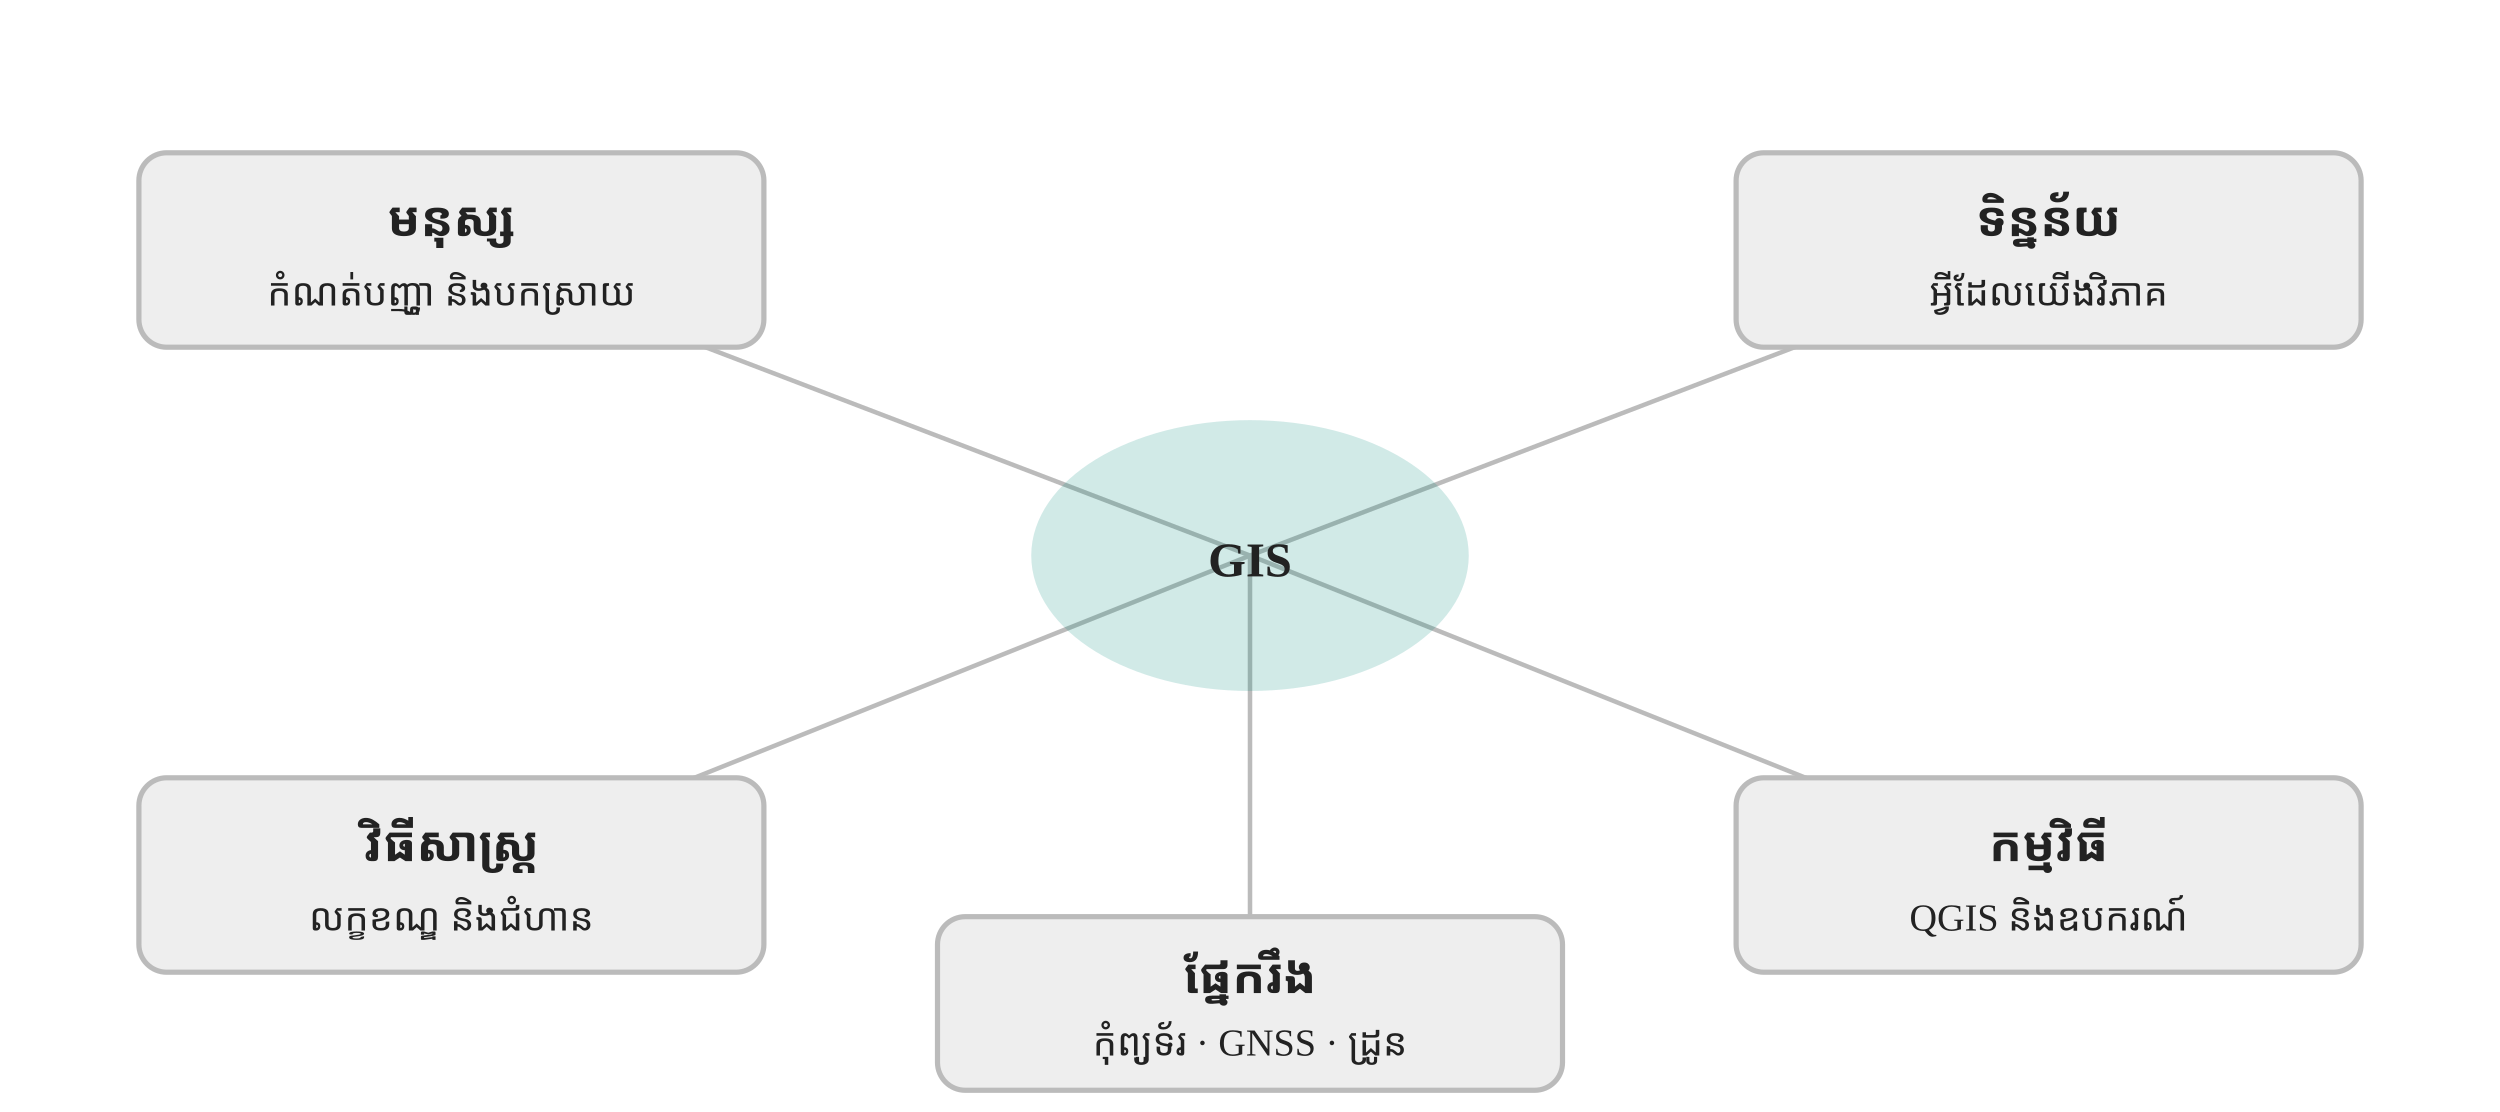
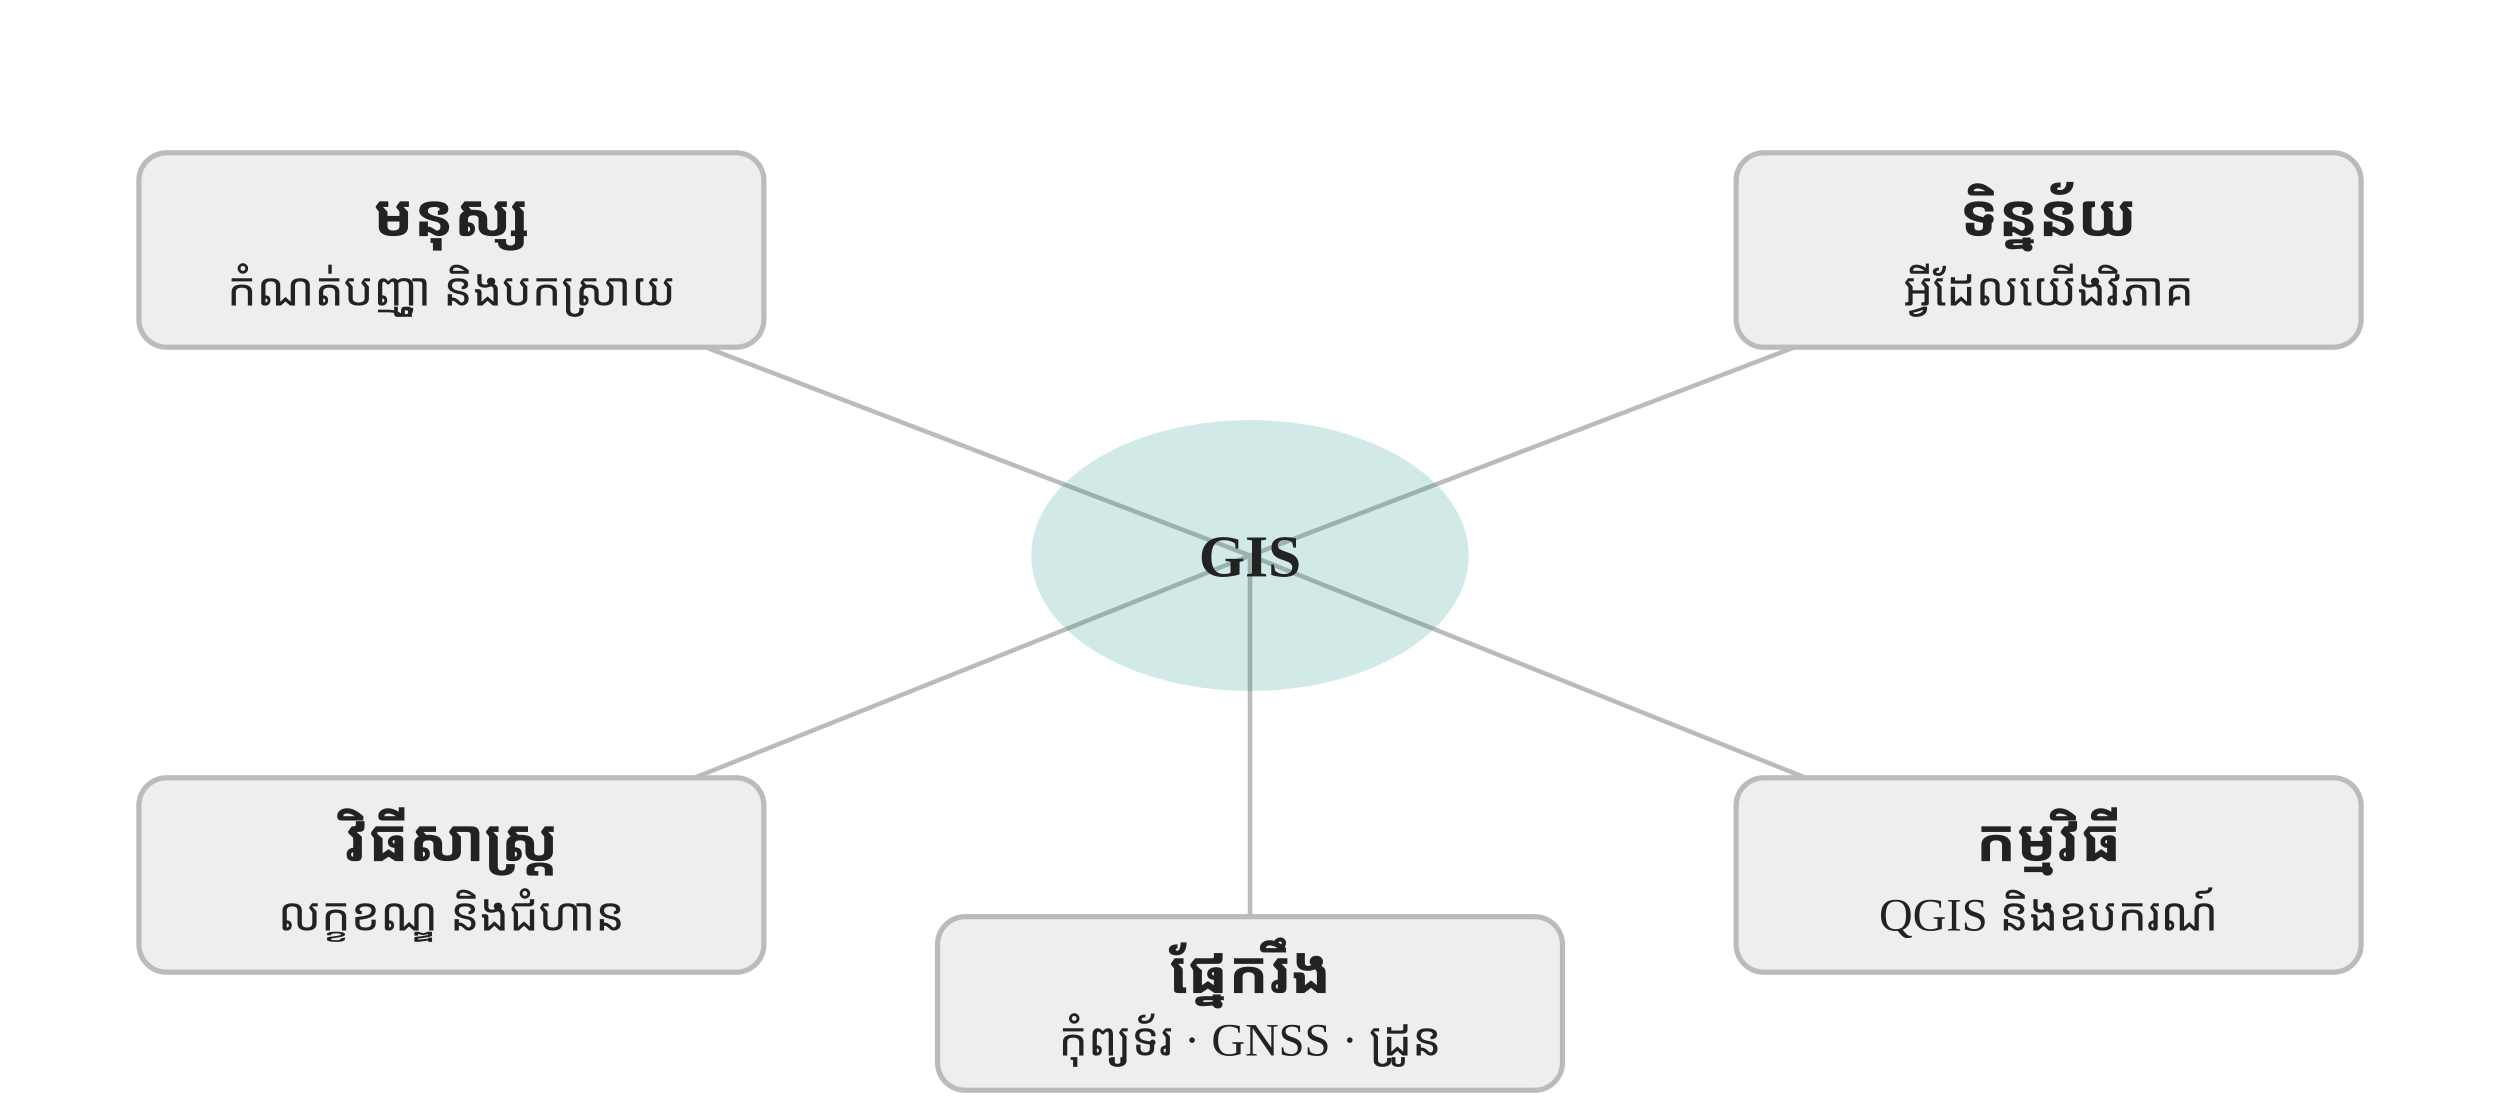
<svg xmlns="http://www.w3.org/2000/svg" viewBox="0 0 720 320" role="img" class="km-fig">
-   <style>.km-fig{width:100%;height:auto}.km-fig text{font-family:var(--km-read-stack,'Siemreap',sans-serif);fill:var(--md-default-fg-color,#222);text-anchor:middle}.km-c{font-family:var(--km-emph-stack,'Battambang',sans-serif);font-size:14px;font-weight:700}.km-n{font-size:11px}.km-node{fill:var(--md-default-fg-color--lightest,#eee);stroke:var(--md-default-fg-color--lighter,#bbb);stroke-width:1.5}.km-core{fill:var(--md-primary-fg-color,#00897b);opacity:.18;stroke:var(--md-primary-fg-color,#00897b);stroke-width:2}.km-sp{stroke:var(--md-default-fg-color--lighter,#bbb);stroke-width:1.3}</style>
+   <style>.km-fig{width:100%;height:auto}.km-fig text{font-family:var(--km-read-stack,'Siemreap',sans-serif);fill:var(--md-default-fg-color,#222);text-anchor:middle}.km-c{font-family:var(--km-emph-stack,'Battambang',sans-serif);font-size:17.1px;font-weight:700}.km-n{font-size:13.4px}.km-node{fill:var(--md-default-fg-color--lightest,#eee);stroke:var(--md-default-fg-color--lighter,#bbb);stroke-width:1.5}.km-core{fill:var(--md-primary-fg-color,#00897b);opacity:.18;stroke:var(--md-primary-fg-color,#00897b);stroke-width:2}.km-sp{stroke:var(--md-default-fg-color--lighter,#bbb);stroke-width:1.3}</style>
  <line class="km-sp" x1="360" y1="160" x2="130" y2="72" />
  <line class="km-sp" x1="360" y1="160" x2="590" y2="72" />
  <line class="km-sp" x1="360" y1="160" x2="130" y2="252" />
  <line class="km-sp" x1="360" y1="160" x2="590" y2="252" />
  <line class="km-sp" x1="360" y1="160" x2="360" y2="272" />
  <ellipse class="km-core" cx="360" cy="160" rx="62" ry="38" />
  <text class="km-c" x="360" y="166">GIS</text>
  <rect class="km-node" x="40" y="44" width="180" height="56" rx="8" />
  <text class="km-c" x="130" y="68">មនុស្ស</text>
  <text class="km-n" x="130" y="88">កំណត់បញ្ហា និងបកស្រាយ</text>
  <rect class="km-node" x="500" y="44" width="180" height="56" rx="8" />
  <text class="km-c" x="590" y="68">ទិន្នន័យ</text>
  <text class="km-n" x="590" y="88">អ្វីដែលយើងវិភាគ</text>
  <rect class="km-node" x="40" y="224" width="180" height="56" rx="8" />
  <text class="km-c" x="130" y="248">វិធីសាស្ត្រ</text>
  <text class="km-n" x="130" y="268">លក្ខខណ្ឌ និងជំហាន</text>
  <rect class="km-node" x="500" y="224" width="180" height="56" rx="8" />
  <text class="km-c" x="590" y="248">កម្មវិធី</text>
  <text class="km-n" x="590" y="268">QGIS និងឧបករណ៍</text>
  <rect class="km-node" x="270" y="264" width="180" height="50" rx="8" />
  <text class="km-c" x="360" y="286">ផ្នែករឹង</text>
  <text class="km-n" x="360" y="304">កុំព្យូទ័រ · GNSS · ដ្រូន</text>
</svg>
